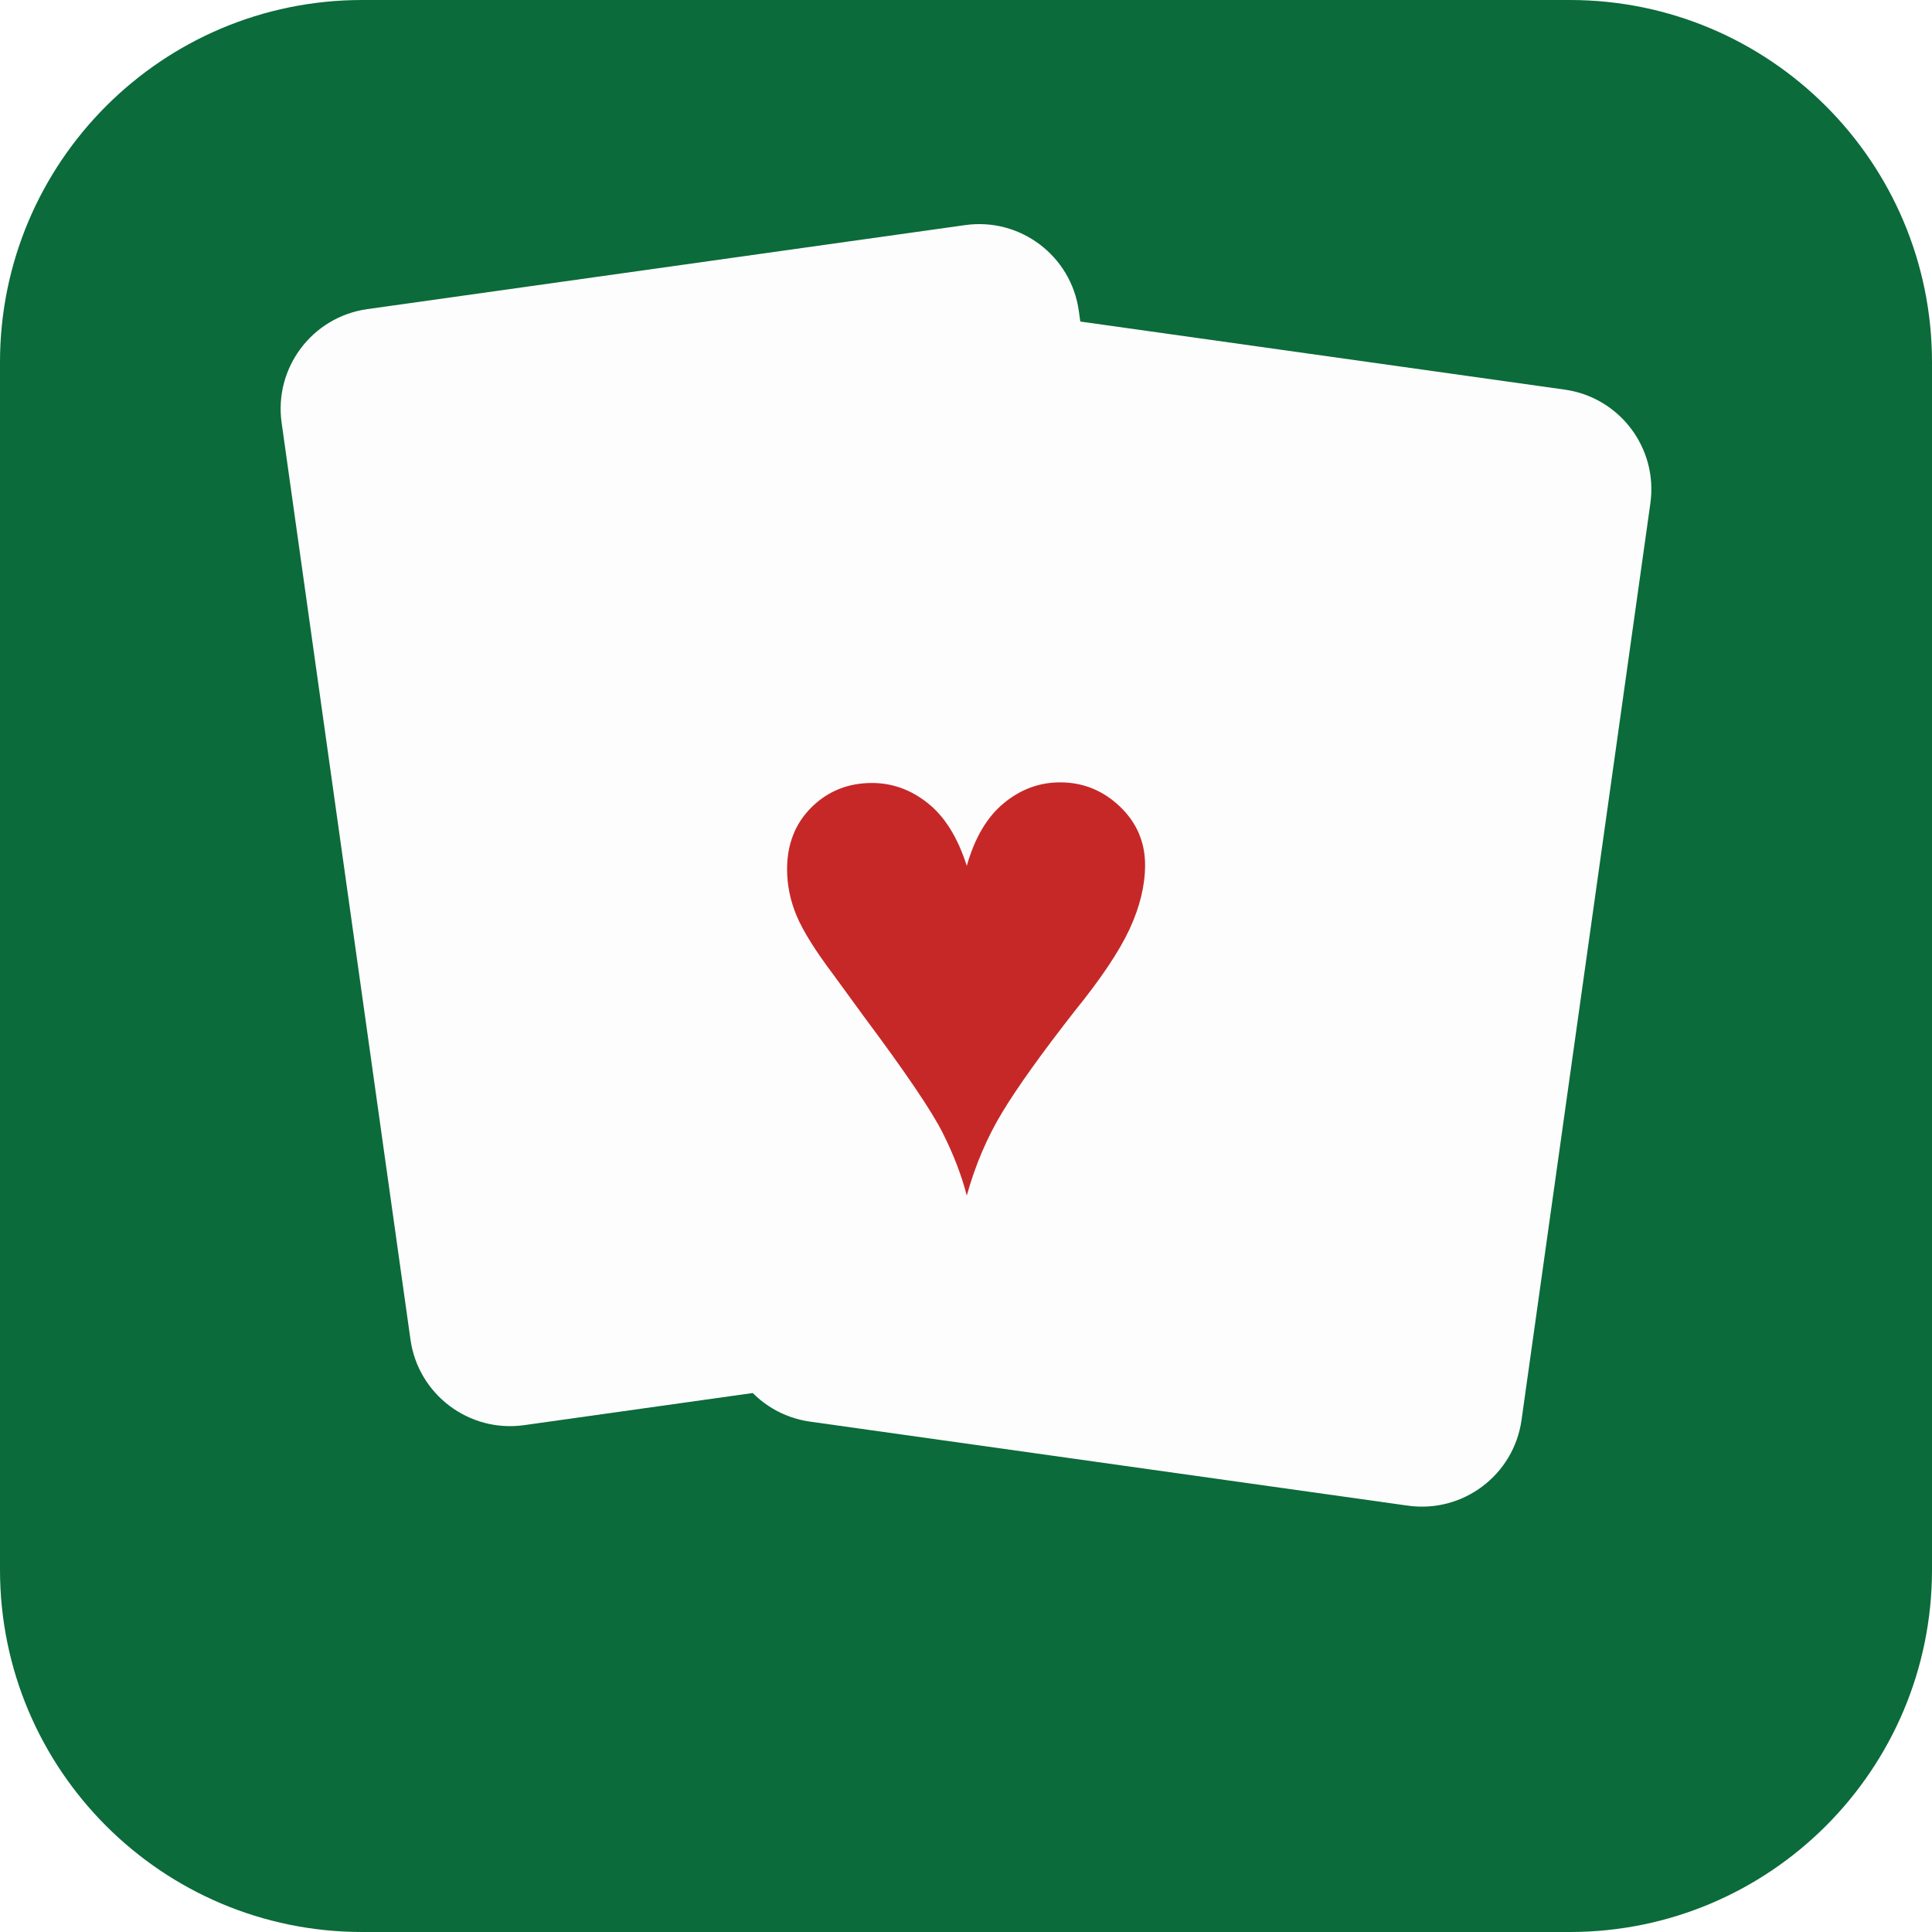
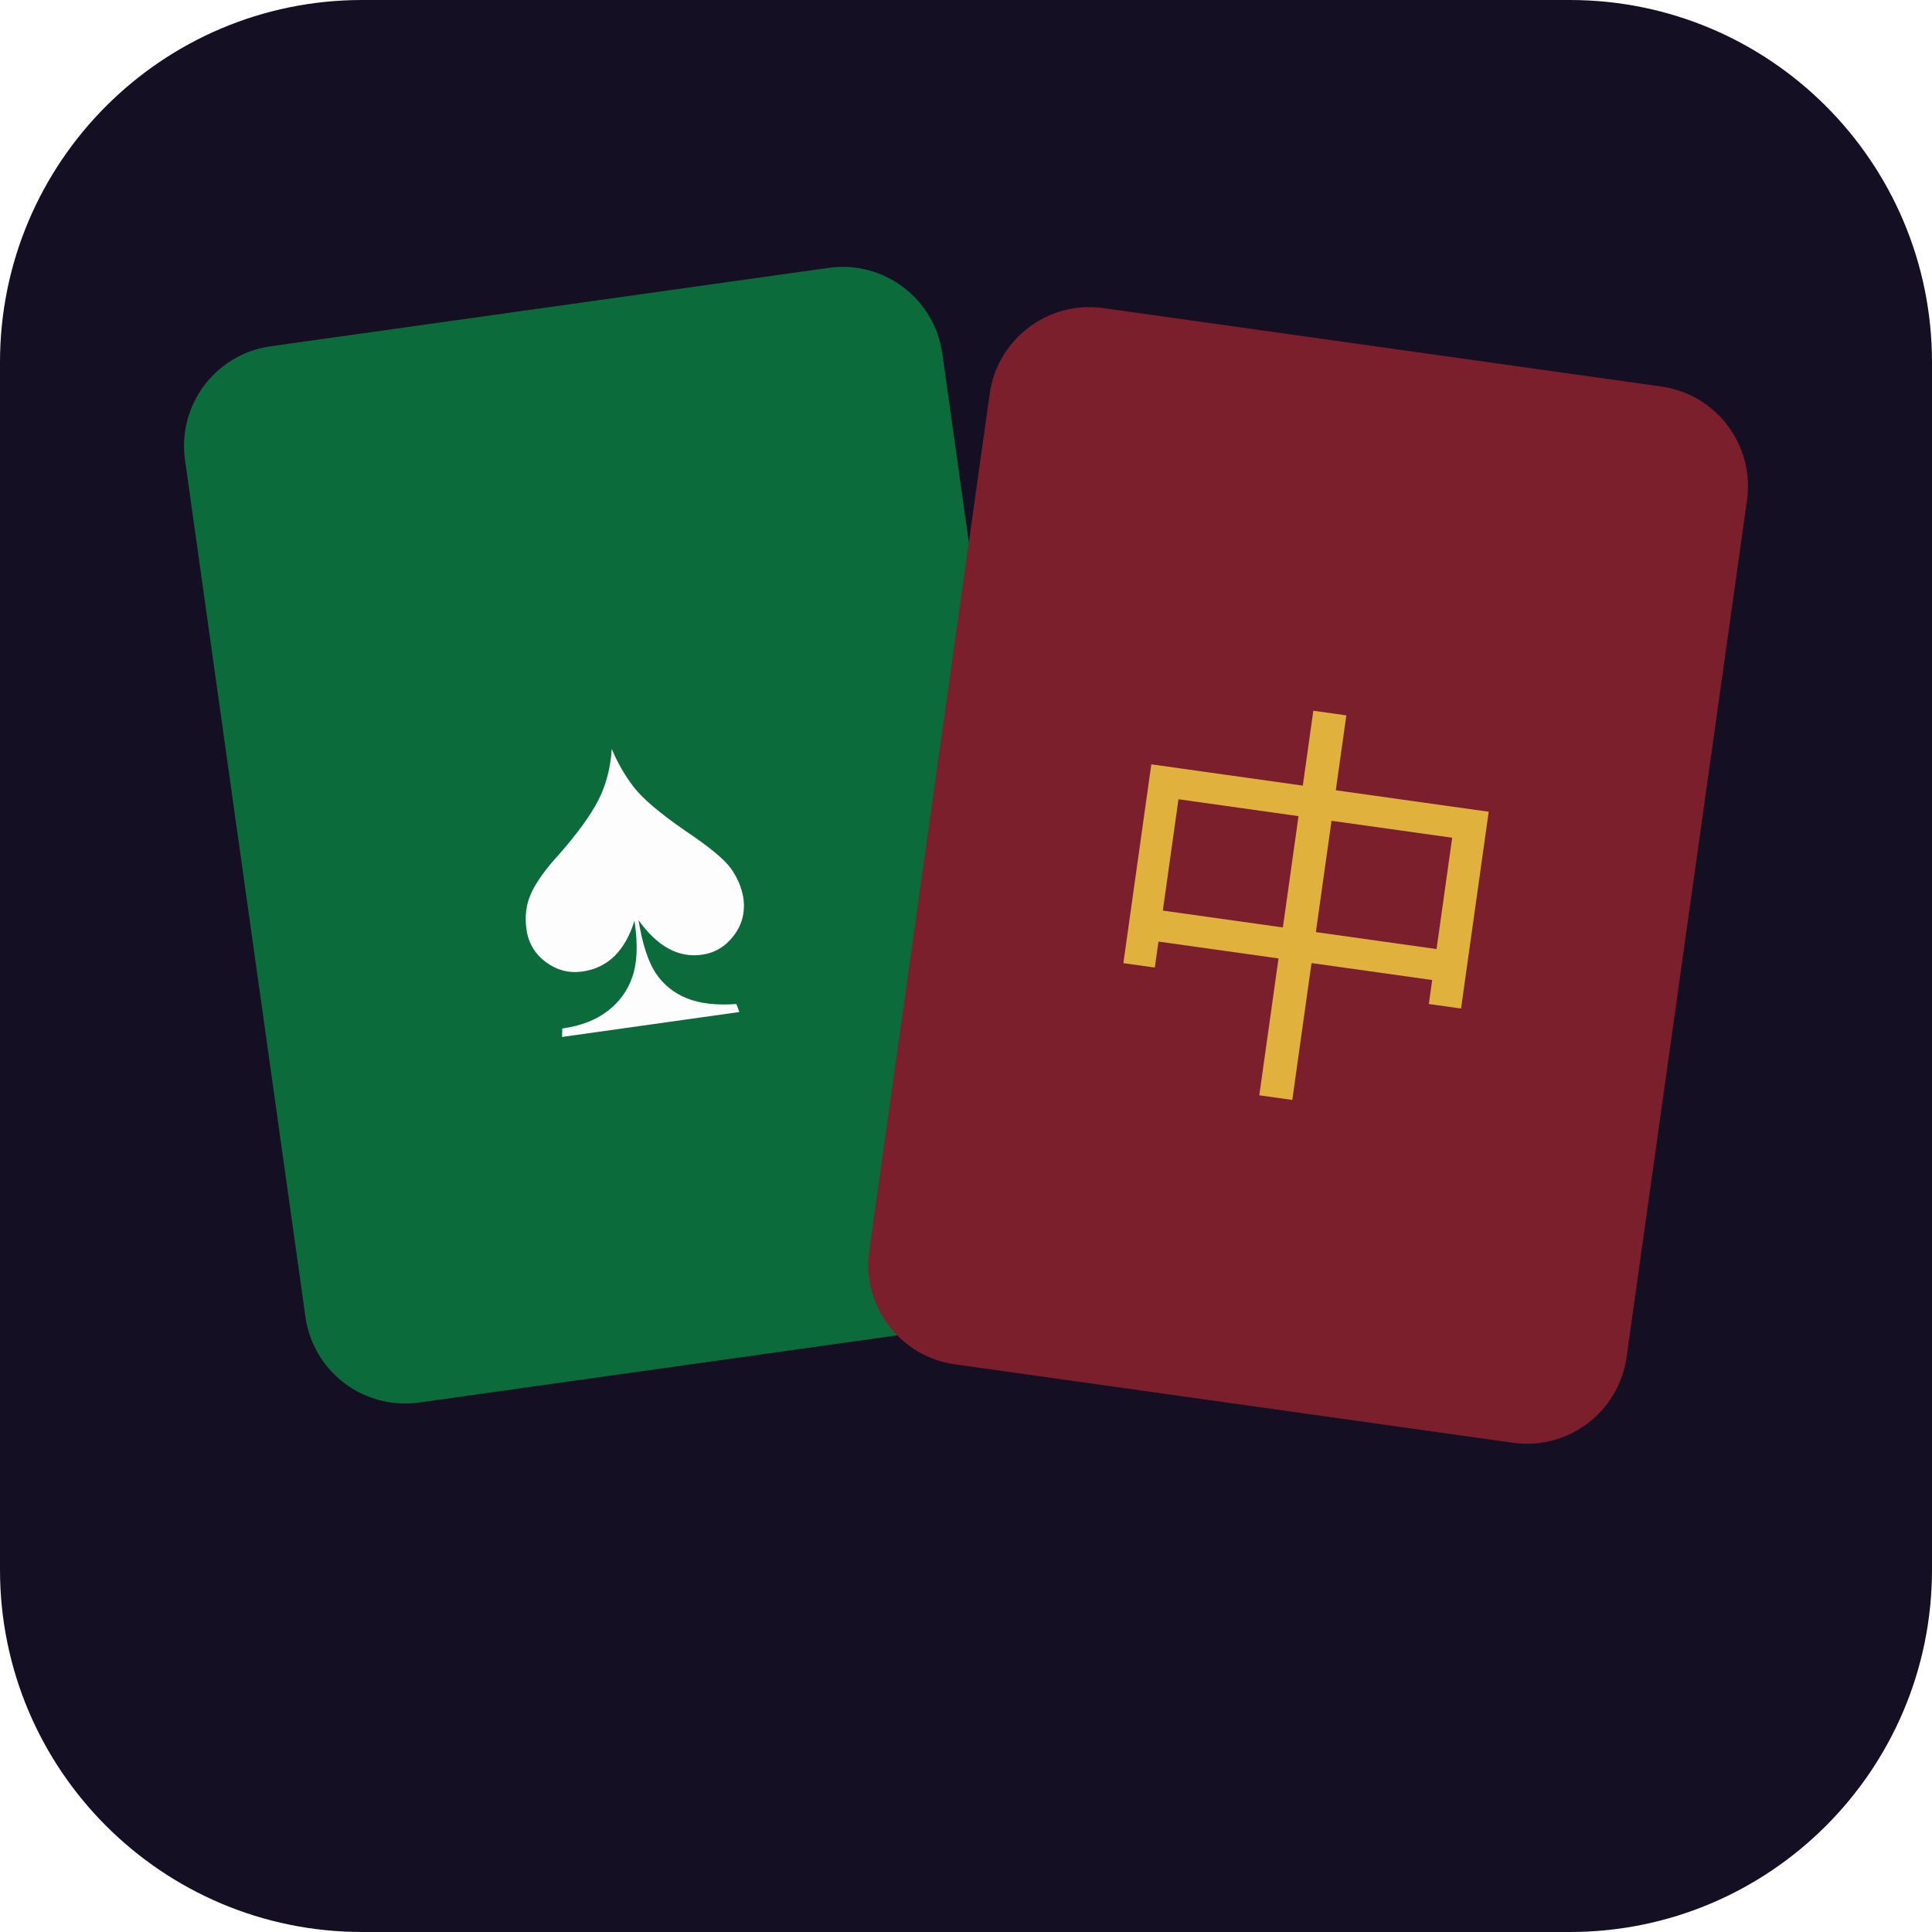
<svg xmlns="http://www.w3.org/2000/svg" viewBox="0 0 192 192">
-   <rect width="192" height="192" rx="36" fill="#0b6b3a" />
-   <rect x="34" y="26" width="80" height="112" rx="10" fill="#fdfdfd" transform="rotate(-8 74 82)" />
-   <rect x="78" y="34" width="80" height="112" rx="10" fill="#fdfdfd" transform="rotate(8 118 90)" />
-   <text x="96" y="118" font-size="72" text-anchor="middle" font-family="Georgia, 'Times New Roman', serif" fill="#c62828">♥</text>
+   <rect width="192" height="192" rx="36" fill="#150f24" />
+   <rect x="24" y="30" width="76" height="106" rx="10" fill="#0b6b3a" transform="rotate(-8 62 83)" />
+   <text x="62" y="102" font-size="46" text-anchor="middle" font-family="Georgia, 'Times New Roman', serif" fill="#fdfdfd" transform="rotate(-8 62 83)">♠</text>
+   <rect x="92" y="34" width="76" height="106" rx="10" fill="#7a1f2b" transform="rotate(8 130 87)" />
+   <text x="130" y="106" font-size="42" text-anchor="middle" font-family="Georgia, 'Times New Roman', serif" fill="#e0b13c" transform="rotate(8 130 87)">中</text>
</svg>
